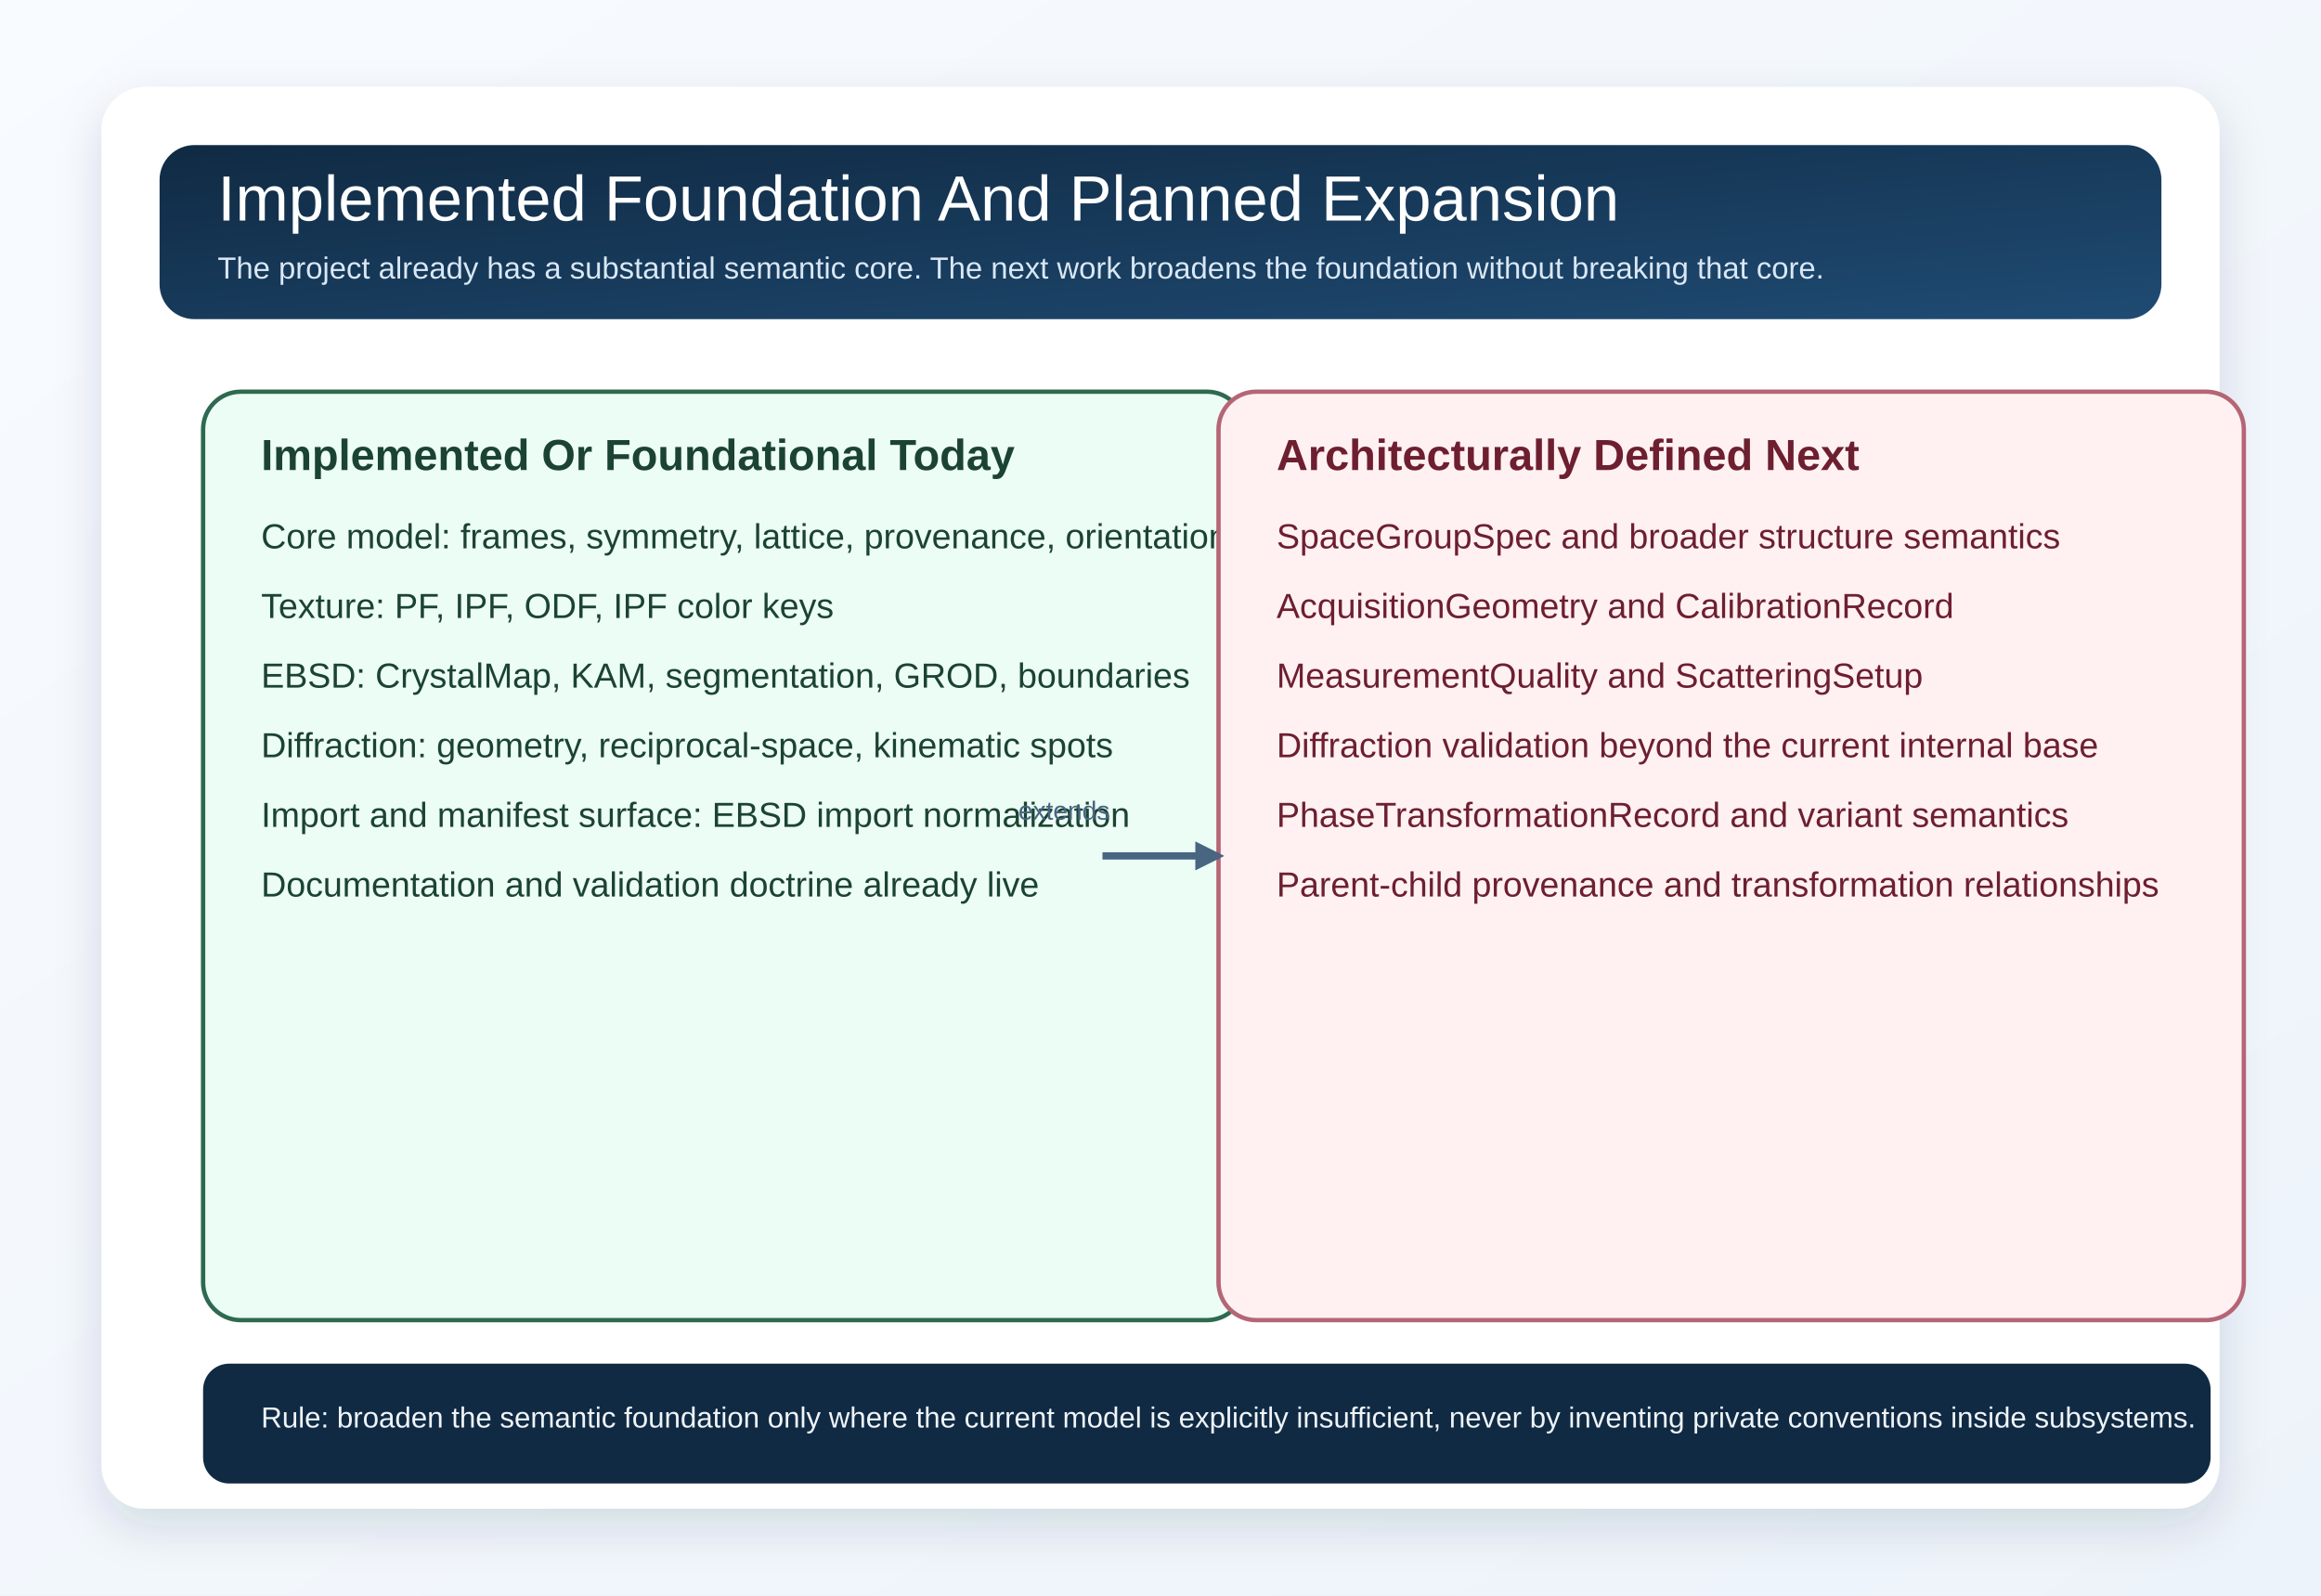
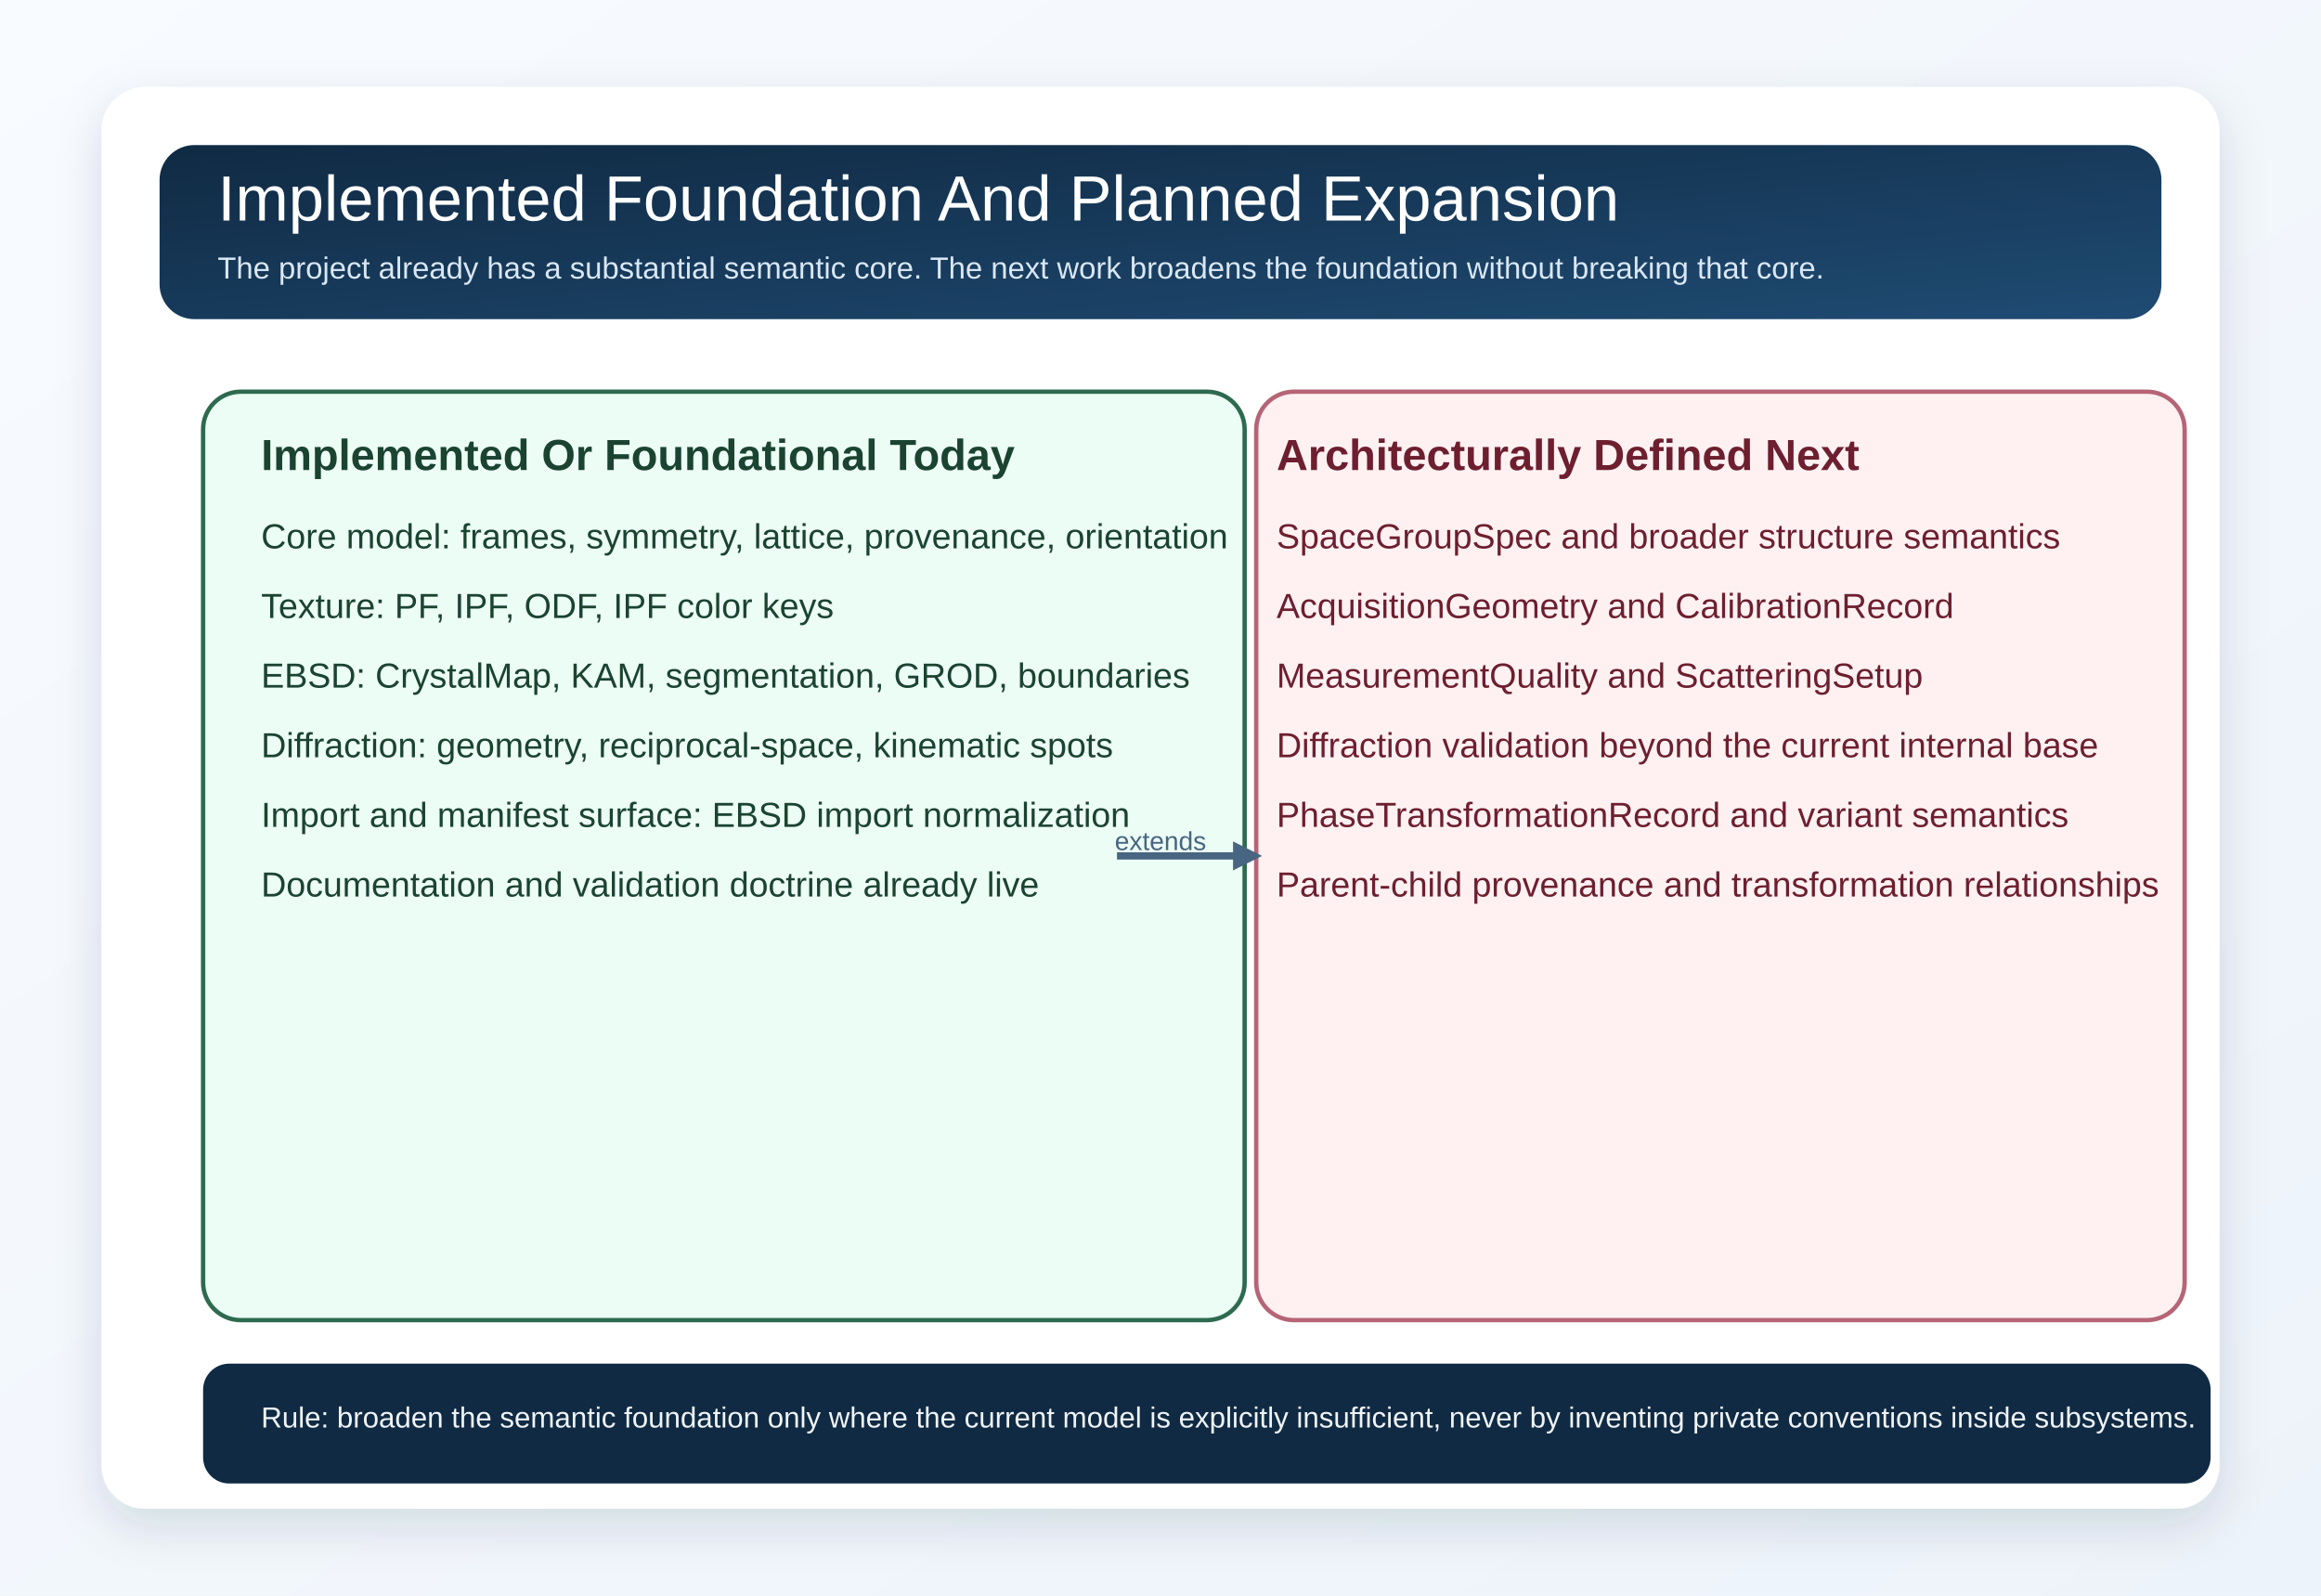
<svg xmlns="http://www.w3.org/2000/svg" width="1600" height="1100" viewBox="0 0 1600 1100" role="img" aria-labelledby="title desc">
  <defs>
    <linearGradient id="bg" x1="0" y1="0" x2="1" y2="1">
      <stop offset="0%" stop-color="#f8fbff" />
      <stop offset="100%" stop-color="#edf3fa" />
    </linearGradient>
    <linearGradient id="header" x1="0" y1="0" x2="1" y2="1">
      <stop offset="0%" stop-color="#102a43" />
      <stop offset="100%" stop-color="#1f4b73" />
    </linearGradient>
    <filter id="shadow" x="-20%" y="-20%" width="140%" height="140%">
      <feDropShadow dx="0" dy="12" stdDeviation="16" flood-color="#102a43" flood-opacity="0.14" />
    </filter>
    <marker markerUnits="userSpaceOnUse" id="arrow" markerWidth="20.00" markerHeight="20.00" refX="16.00" refY="10.00" orient="auto">
      <path d="M0.00,0.00 L20.00,10.00 L0.00,20.00 z" fill="#486581" />
    </marker>
  </defs>
  <rect width="1600" height="1100" fill="url(#bg)" />
  <rect x="70" y="60" rx="30" ry="30" width="1460" height="980" fill="#ffffff" filter="url(#shadow)" />
  <rect x="110" y="100" rx="24" ry="24" width="1380" height="120" fill="url(#header)" />
  <text x="150" y="152" font-family="Arial, Helvetica, sans-serif" font-size="44" fill="#ffffff">Implemented Foundation And Planned Expansion</text>
  <text x="150" y="192" font-family="Arial, Helvetica, sans-serif" font-size="21" fill="#d9e7f5">
    The project already has a substantial semantic core. The next work broadens the foundation without breaking that core.
  </text>
  <rect x="140" y="270" rx="26" ry="26" width="718.0" height="640" fill="#ecfdf5" stroke="#2d6a4f" stroke-width="3" />
  <text x="180" y="324" font-family="Arial, Helvetica, sans-serif" font-size="30" font-weight="700" fill="#1b4332">Implemented Or Foundational Today</text>
  <text x="180" y="378" font-family="Arial, Helvetica, sans-serif" font-size="24" fill="#1b4332">Core model: frames, symmetry, lattice, provenance, orientation</text>
  <text x="180" y="426" font-family="Arial, Helvetica, sans-serif" font-size="24" fill="#1b4332">Texture: PF, IPF, ODF, IPF color keys</text>
  <text x="180" y="474" font-family="Arial, Helvetica, sans-serif" font-size="24" fill="#1b4332">EBSD: CrystalMap, KAM, segmentation, GROD, boundaries</text>
  <text x="180" y="522" font-family="Arial, Helvetica, sans-serif" font-size="24" fill="#1b4332">Diffraction: geometry, reciprocal-space, kinematic spots</text>
  <text x="180" y="570" font-family="Arial, Helvetica, sans-serif" font-size="24" fill="#1b4332">Import and manifest surface: EBSD import normalization</text>
  <text x="180" y="618" font-family="Arial, Helvetica, sans-serif" font-size="24" fill="#1b4332">Documentation and validation doctrine already live</text>
-   <rect x="840" y="270" rx="26" ry="26" width="706.8" height="640" fill="#fff1f2" stroke="#b56576" stroke-width="3" />
+   <rect x="866" y="270" rx="26" ry="26" width="640" height="640" fill="#fff1f2" stroke="#b56576" stroke-width="3" />
  <text x="880" y="324" font-family="Arial, Helvetica, sans-serif" font-size="30" font-weight="700" fill="#6d1f2f">Architecturally Defined Next</text>
  <text x="880" y="378" font-family="Arial, Helvetica, sans-serif" font-size="24" fill="#6d1f2f">SpaceGroupSpec and broader structure semantics</text>
  <text x="880" y="426" font-family="Arial, Helvetica, sans-serif" font-size="24" fill="#6d1f2f">AcquisitionGeometry and CalibrationRecord</text>
  <text x="880" y="474" font-family="Arial, Helvetica, sans-serif" font-size="24" fill="#6d1f2f">MeasurementQuality and ScatteringSetup</text>
  <text x="880" y="522" font-family="Arial, Helvetica, sans-serif" font-size="24" fill="#6d1f2f">Diffraction validation beyond the current internal base</text>
  <text x="880" y="570" font-family="Arial, Helvetica, sans-serif" font-size="24" fill="#6d1f2f">PhaseTransformationRecord and variant semantics</text>
  <text x="880" y="618" font-family="Arial, Helvetica, sans-serif" font-size="24" fill="#6d1f2f">Parent-child provenance and transformation relationships</text>
-   <line x1="760" y1="590" x2="840" y2="590" stroke="#486581" stroke-width="5" marker-end="url(#arrow)" />
-   <text x="702" y="565" font-family="Arial, Helvetica, sans-serif" font-size="18" fill="#486581">extends</text>
+   <line x1="770" y1="590" x2="866" y2="590" stroke="#486581" stroke-width="5" marker-end="url(#arrow)" />
+   <text x="800" y="586" font-family="Arial, Helvetica, sans-serif" font-size="18" fill="#486581" text-anchor="middle">extends</text>
  <rect x="140" y="940" rx="18" ry="18" width="1383.9" height="82.6" fill="#102a43" />
  <text x="180" y="984" font-family="Arial, Helvetica, sans-serif" font-size="20" fill="#f0f4f8">
    Rule: broaden the semantic foundation only where the current model is explicitly insufficient, never by inventing private conventions inside subsystems.
  </text>
</svg>
